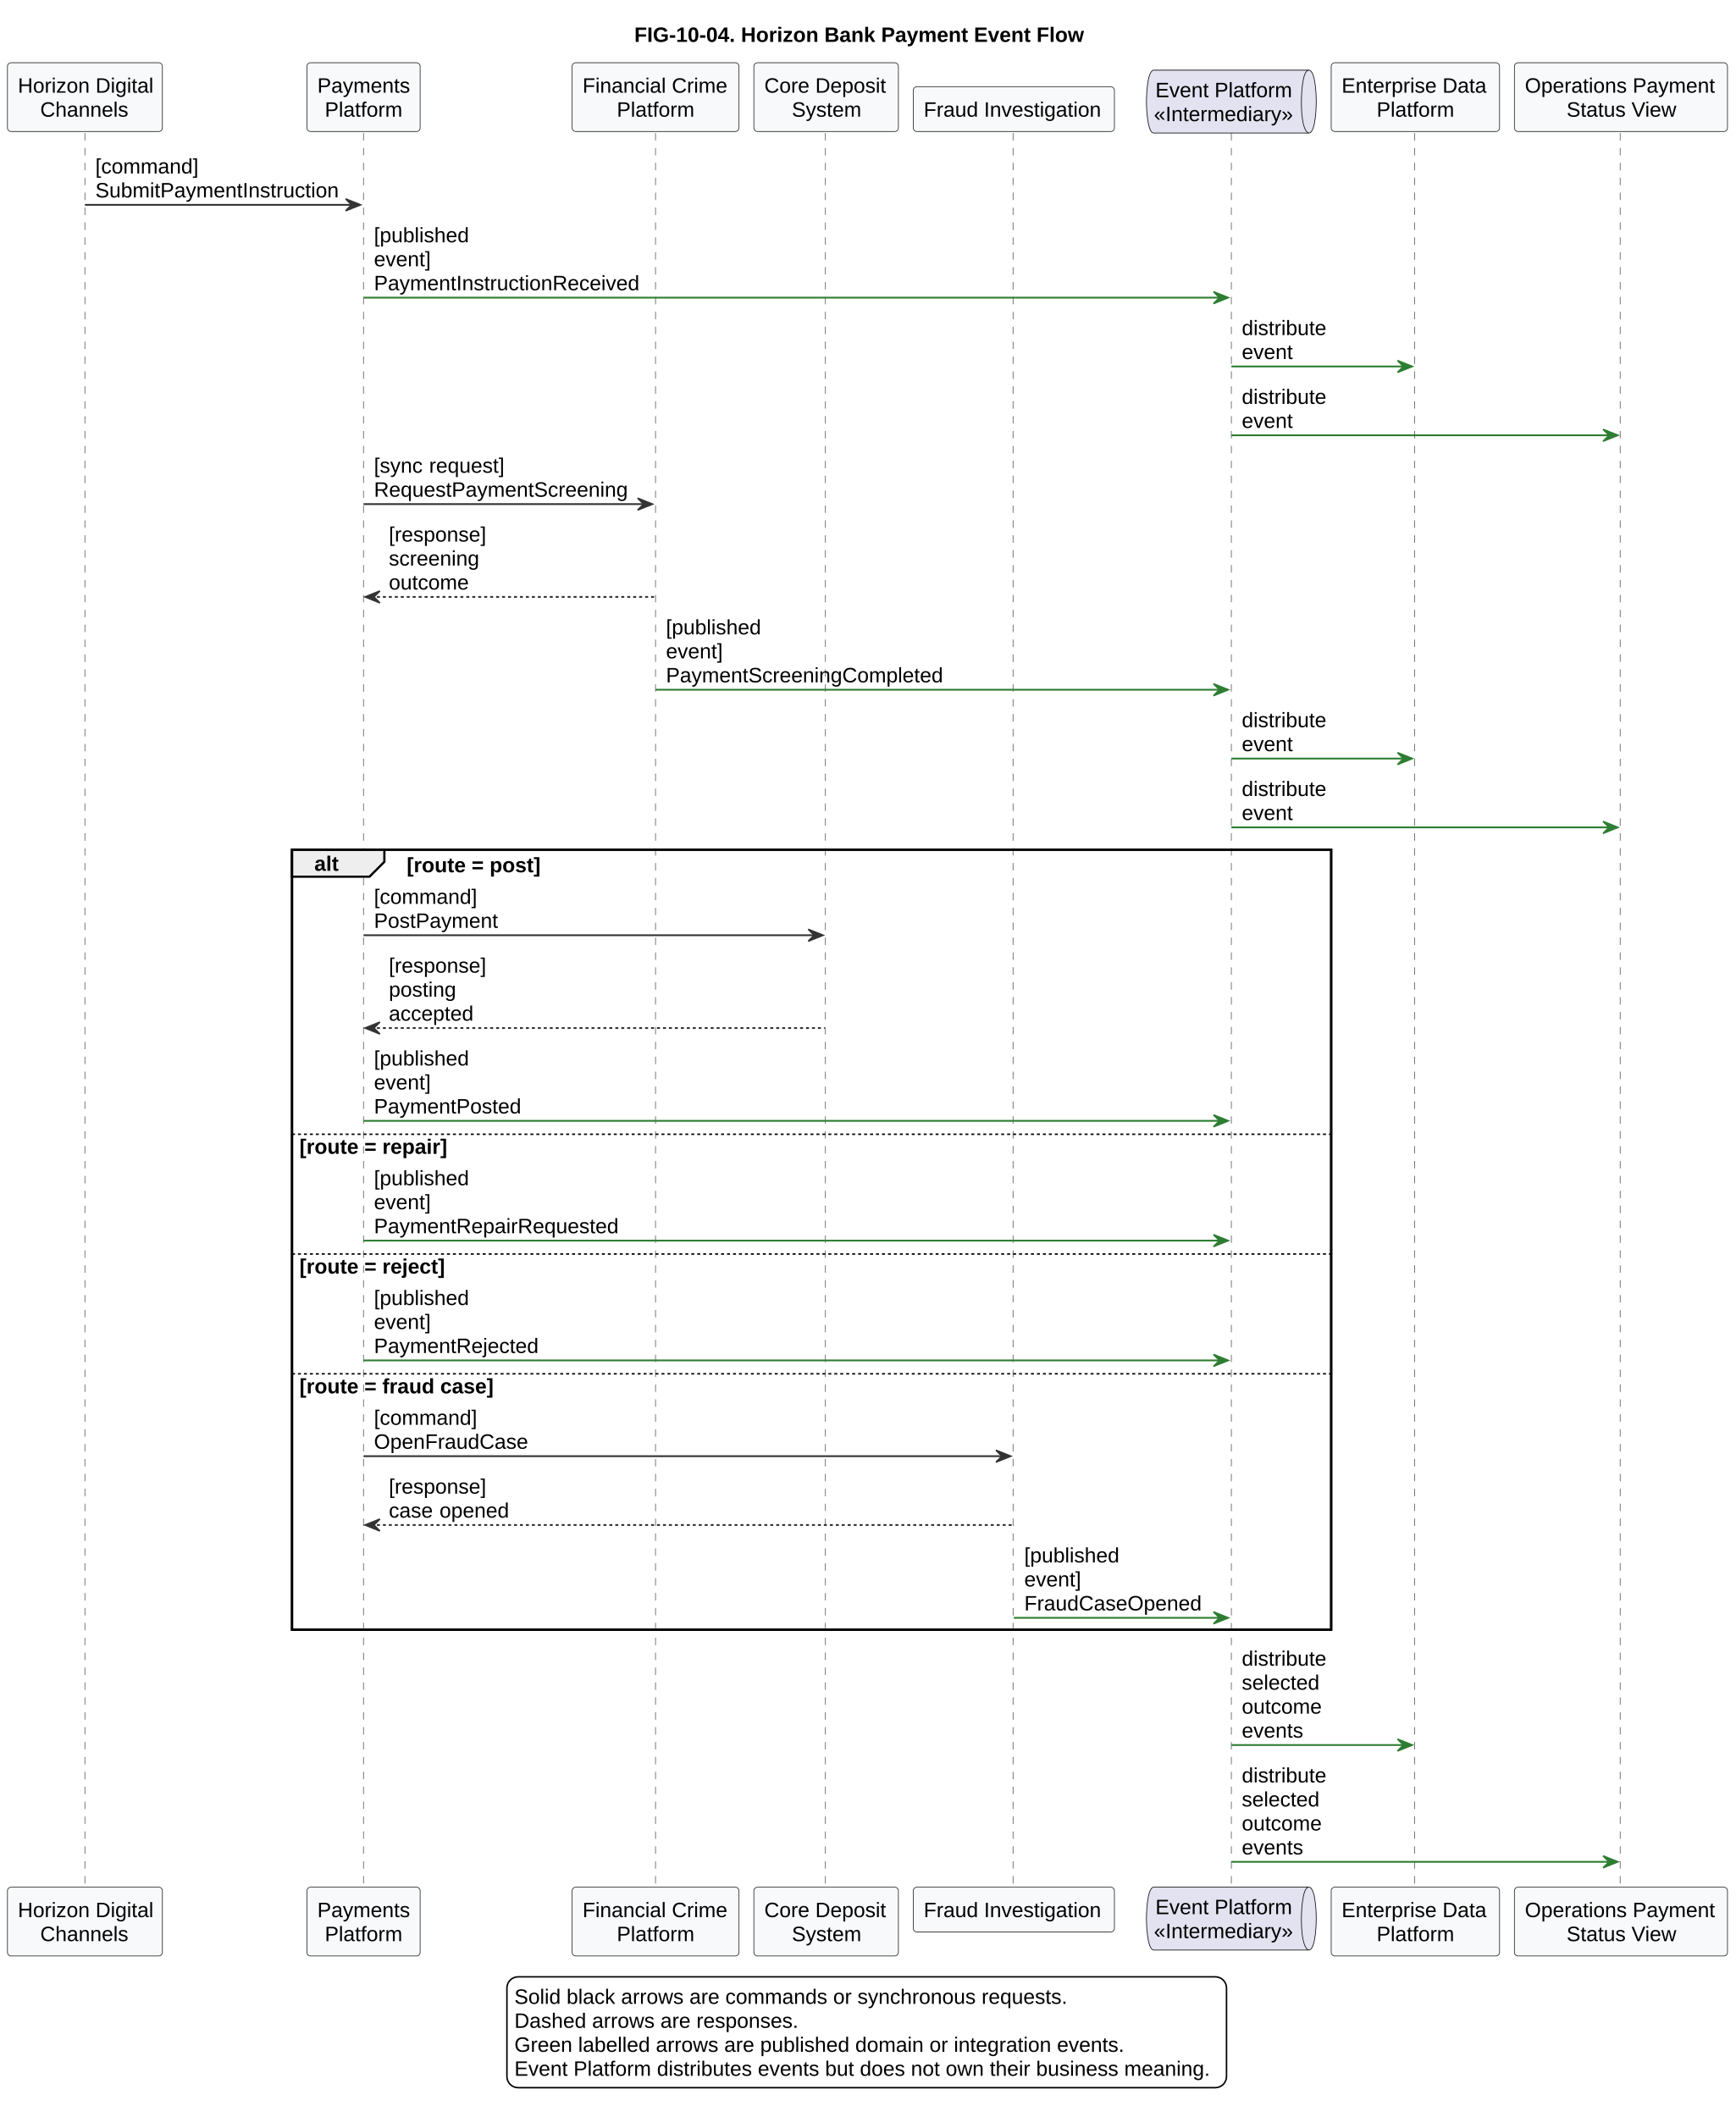
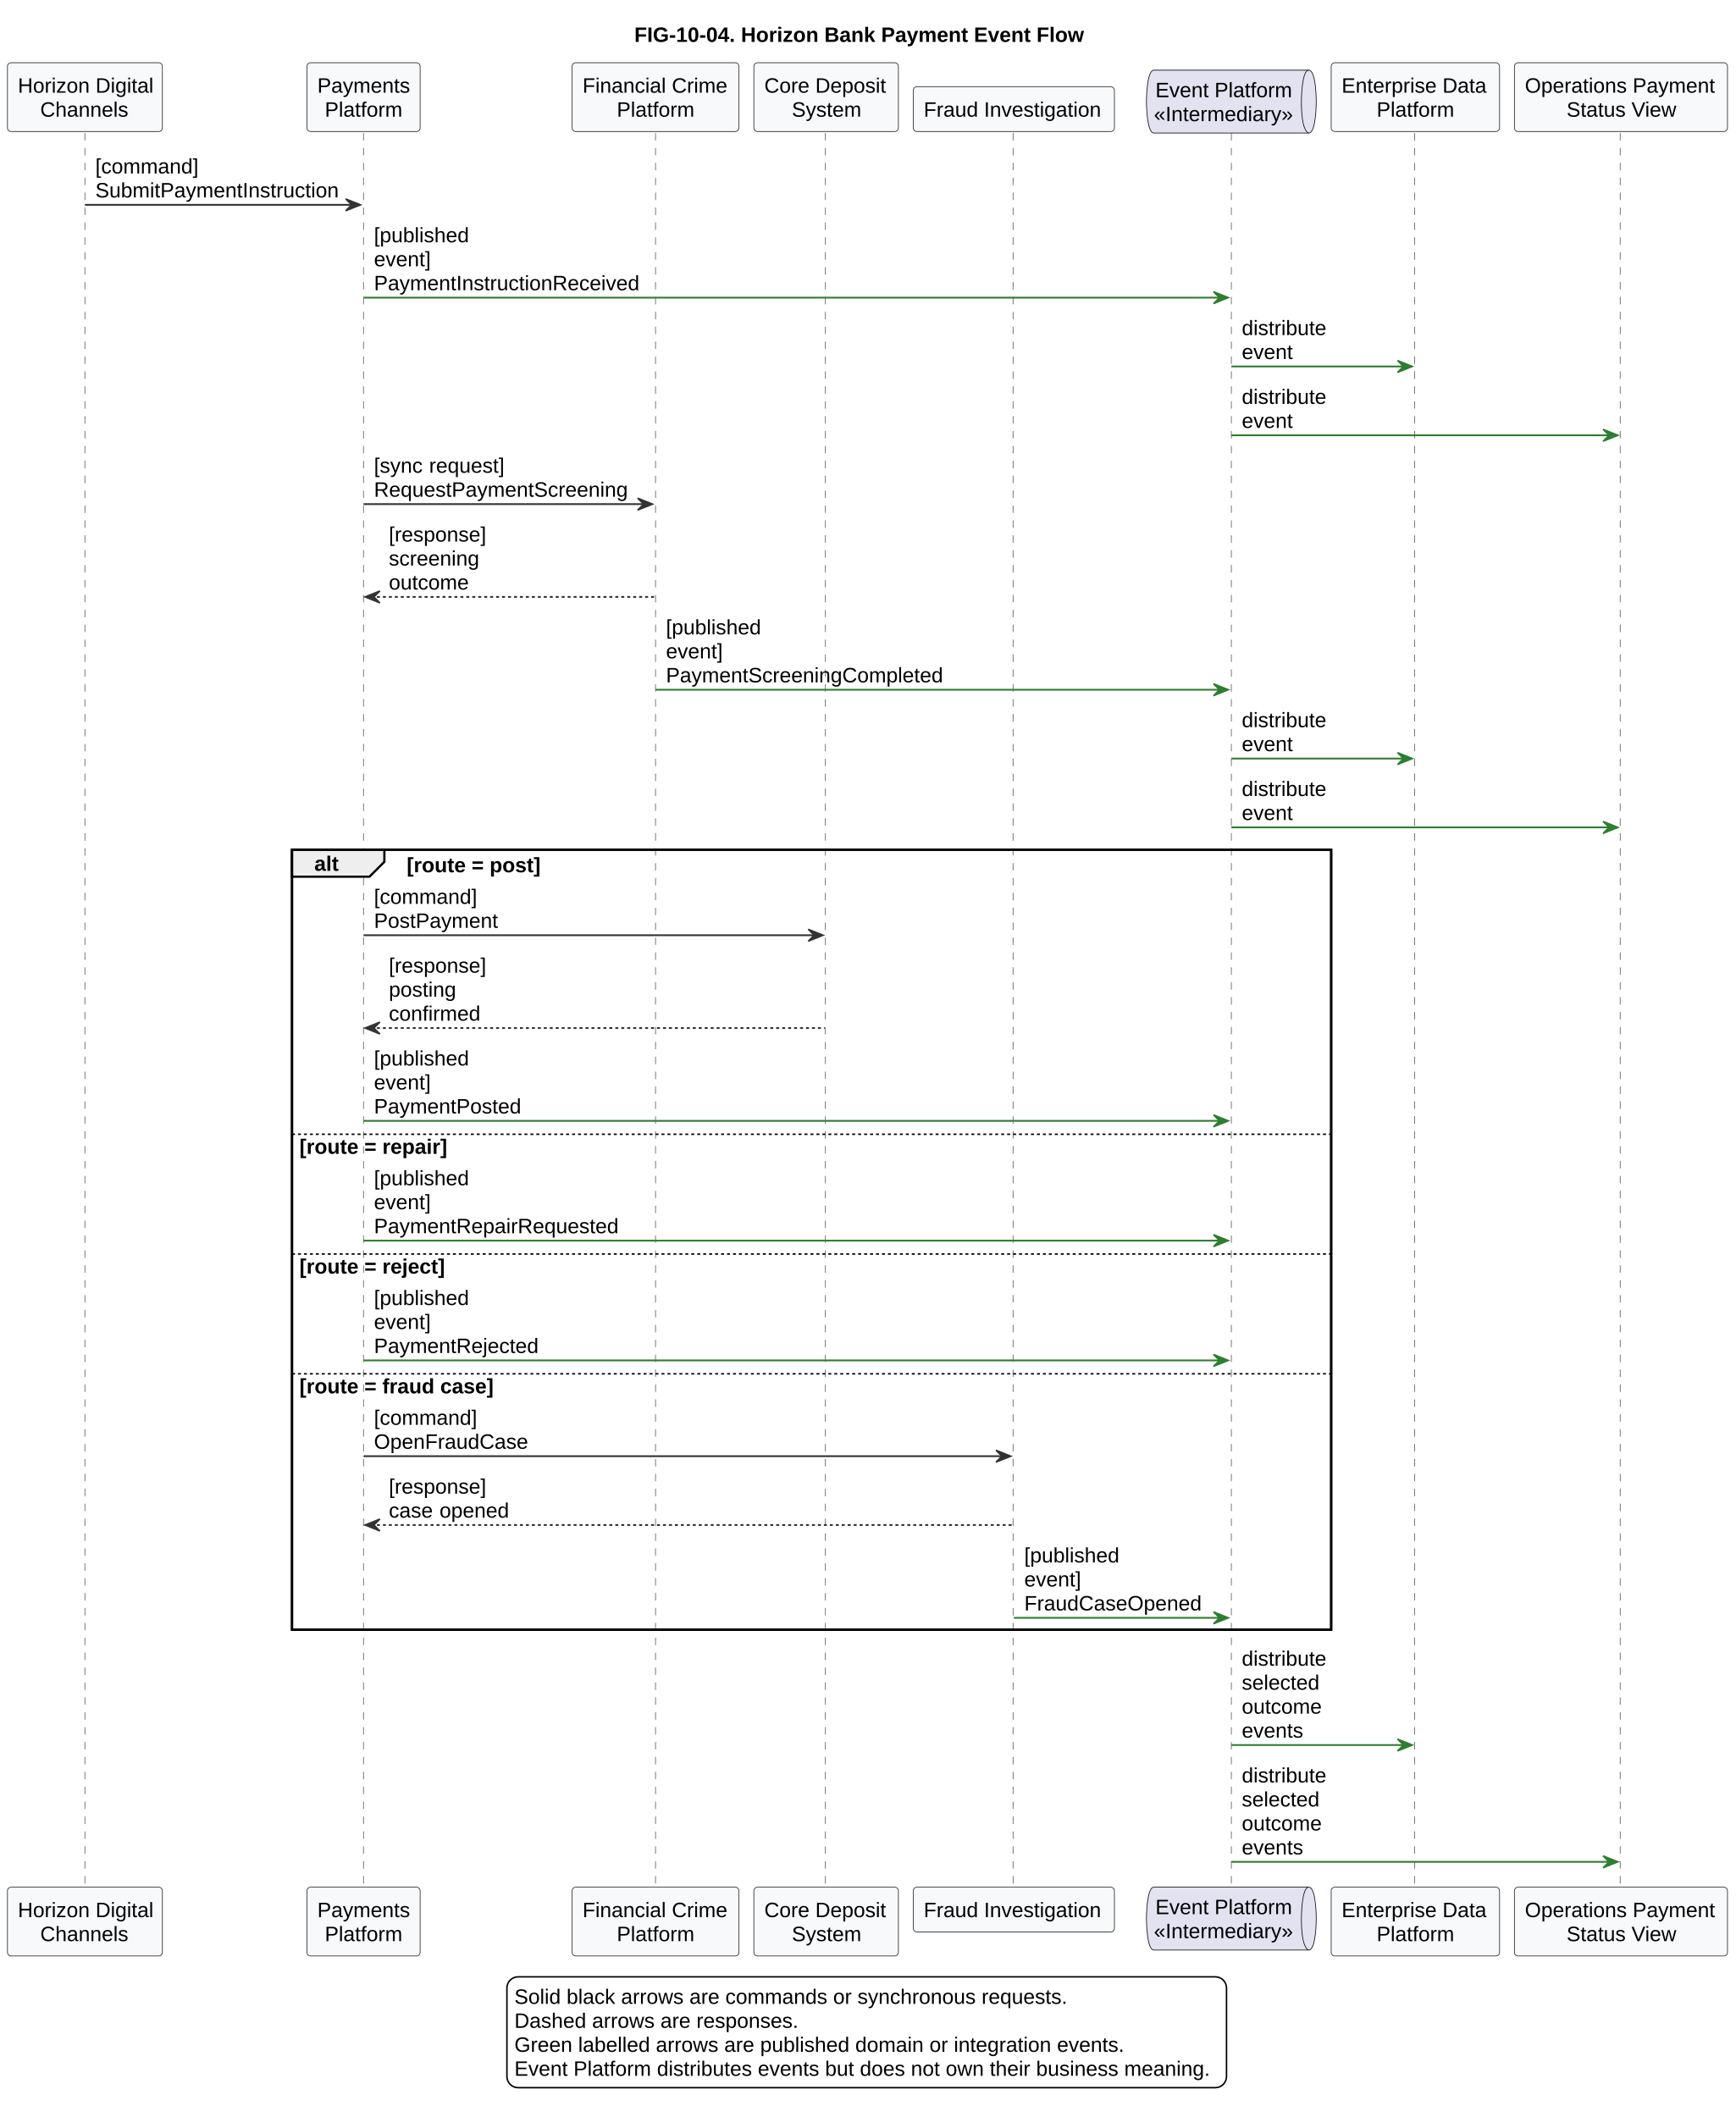
<svg xmlns="http://www.w3.org/2000/svg" contentStyleType="text/css" height="1421px" preserveAspectRatio="none" style="width:1165px;height:1421px;background:#FFFFFF;" version="1.1" viewBox="0 0 1165 1421" width="1165px" zoomAndPan="magnify">
  <defs />
  <g>
    <text fill="#000000" font-family="Arial" font-size="14" font-weight="bold" lengthAdjust="spacing" textLength="312" x="425.75" y="28.132">FIG-10-04. Horizon Bank Payment Event Flow</text>
    <rect fill="none" height="523.564" style="stroke:#000000;stroke-width:1.5;" width="697.5" x="196" y="570.367" />
    <line style="stroke:#666666;stroke-width:0.5;stroke-dasharray:5.0,5.0;" x1="57" x2="57" y1="89.296" y2="1267.721" />
    <line style="stroke:#666666;stroke-width:0.5;stroke-dasharray:5.0,5.0;" x1="244" x2="244" y1="89.296" y2="1267.721" />
    <line style="stroke:#666666;stroke-width:0.5;stroke-dasharray:5.0,5.0;" x1="440" x2="440" y1="89.296" y2="1267.721" />
    <line style="stroke:#666666;stroke-width:0.5;stroke-dasharray:5.0,5.0;" x1="554" x2="554" y1="89.296" y2="1267.721" />
    <line style="stroke:#666666;stroke-width:0.5;stroke-dasharray:5.0,5.0;" x1="680" x2="680" y1="89.296" y2="1267.721" />
    <line style="stroke:#666666;stroke-width:0.5;stroke-dasharray:5.0,5.0;" x1="826.5" x2="826.5" y1="89.296" y2="1267.721" />
    <line style="stroke:#666666;stroke-width:0.5;stroke-dasharray:5.0,5.0;" x1="949.5" x2="949.5" y1="89.296" y2="1267.721" />
    <line style="stroke:#666666;stroke-width:0.5;stroke-dasharray:5.0,5.0;" x1="1087.5" x2="1087.5" y1="89.296" y2="1267.721" />
    <rect fill="#F7F9FB" height="46.197" rx="2.5" ry="2.5" style="stroke:#333333;stroke-width:0.5;" width="104" x="5" y="42.099" />
    <text fill="#000000" font-family="Arial" font-size="14" lengthAdjust="spacing" textLength="90" x="12" y="62.23">Horizon Digital</text>
    <text fill="#000000" font-family="Arial" font-size="14" lengthAdjust="spacing" textLength="60" x="27" y="78.329">Channels</text>
    <rect fill="#F7F9FB" height="46.197" rx="2.5" ry="2.5" style="stroke:#333333;stroke-width:0.5;" width="104" x="5" y="1266.721" />
    <text fill="#000000" font-family="Arial" font-size="14" lengthAdjust="spacing" textLength="90" x="12" y="1286.852">Horizon Digital</text>
    <text fill="#000000" font-family="Arial" font-size="14" lengthAdjust="spacing" textLength="60" x="27" y="1302.951">Channels</text>
    <rect fill="#F7F9FB" height="46.197" rx="2.5" ry="2.5" style="stroke:#333333;stroke-width:0.5;" width="76" x="206" y="42.099" />
    <text fill="#000000" font-family="Arial" font-size="14" lengthAdjust="spacing" textLength="62" x="213" y="62.23">Payments</text>
    <text fill="#000000" font-family="Arial" font-size="14" lengthAdjust="spacing" textLength="52" x="218" y="78.329">Platform</text>
    <rect fill="#F7F9FB" height="46.197" rx="2.5" ry="2.5" style="stroke:#333333;stroke-width:0.5;" width="76" x="206" y="1266.721" />
    <text fill="#000000" font-family="Arial" font-size="14" lengthAdjust="spacing" textLength="62" x="213" y="1286.852">Payments</text>
    <text fill="#000000" font-family="Arial" font-size="14" lengthAdjust="spacing" textLength="52" x="218" y="1302.951">Platform</text>
    <rect fill="#F7F9FB" height="46.197" rx="2.5" ry="2.5" style="stroke:#333333;stroke-width:0.5;" width="112" x="384" y="42.099" />
    <text fill="#000000" font-family="Arial" font-size="14" lengthAdjust="spacing" textLength="98" x="391" y="62.23">Financial Crime</text>
    <text fill="#000000" font-family="Arial" font-size="14" lengthAdjust="spacing" textLength="52" x="414" y="78.329">Platform</text>
    <rect fill="#F7F9FB" height="46.197" rx="2.5" ry="2.5" style="stroke:#333333;stroke-width:0.5;" width="112" x="384" y="1266.721" />
    <text fill="#000000" font-family="Arial" font-size="14" lengthAdjust="spacing" textLength="98" x="391" y="1286.852">Financial Crime</text>
    <text fill="#000000" font-family="Arial" font-size="14" lengthAdjust="spacing" textLength="52" x="414" y="1302.951">Platform</text>
    <rect fill="#F7F9FB" height="46.197" rx="2.5" ry="2.5" style="stroke:#333333;stroke-width:0.5;" width="97" x="506" y="42.099" />
    <text fill="#000000" font-family="Arial" font-size="14" lengthAdjust="spacing" textLength="83" x="513" y="62.23">Core Deposit</text>
    <text fill="#000000" font-family="Arial" font-size="14" lengthAdjust="spacing" textLength="46" x="531.5" y="78.329">System</text>
    <rect fill="#F7F9FB" height="46.197" rx="2.5" ry="2.5" style="stroke:#333333;stroke-width:0.5;" width="97" x="506" y="1266.721" />
    <text fill="#000000" font-family="Arial" font-size="14" lengthAdjust="spacing" textLength="83" x="513" y="1286.852">Core Deposit</text>
    <text fill="#000000" font-family="Arial" font-size="14" lengthAdjust="spacing" textLength="46" x="531.5" y="1302.951">System</text>
    <rect fill="#F7F9FB" height="30.099" rx="2.5" ry="2.5" style="stroke:#333333;stroke-width:0.5;" width="135" x="613" y="58.197" />
    <text fill="#000000" font-family="Arial" font-size="14" lengthAdjust="spacing" textLength="121" x="620" y="78.329">Fraud Investigation</text>
    <rect fill="#F7F9FB" height="30.099" rx="2.5" ry="2.5" style="stroke:#333333;stroke-width:0.5;" width="135" x="613" y="1266.721" />
    <text fill="#000000" font-family="Arial" font-size="14" lengthAdjust="spacing" textLength="121" x="620" y="1286.852">Fraud Investigation</text>
    <path d="M774.5,47.099 L878.5,47.099 C883.5,47.099 883.5,68.197 883.5,68.197 C883.5,68.197 883.5,89.296 878.5,89.296 L774.5,89.296 C769.5,89.296 769.5,68.197 769.5,68.197 C769.5,68.197 769.5,47.099 774.5,47.099 " fill="#E2E2F0" style="stroke:#181818;stroke-width:0.5;" />
    <path d="M878.5,47.099 C873.5,47.099 873.5,68.197 873.5,68.197 C873.5,89.296 878.5,89.296 878.5,89.296 " fill="none" style="stroke:#181818;stroke-width:0.5;" />
    <text fill="#000000" font-family="Arial" font-size="14" lengthAdjust="spacing" textLength="92" x="775.5" y="65.231">Event Platform</text>
    <text fill="#000000" font-family="Arial" font-size="14" lengthAdjust="spacing" textLength="94" x="774.5" y="81.329">«Intermediary»</text>
    <path d="M774.5,1266.721 L878.5,1266.721 C883.5,1266.721 883.5,1287.819 883.5,1287.819 C883.5,1287.819 883.5,1308.918 878.5,1308.918 L774.5,1308.918 C769.5,1308.918 769.5,1287.819 769.5,1287.819 C769.5,1287.819 769.5,1266.721 774.5,1266.721 " fill="#E2E2F0" style="stroke:#181818;stroke-width:0.5;" />
    <path d="M878.5,1266.721 C873.5,1266.721 873.5,1287.819 873.5,1287.819 C873.5,1308.918 878.5,1308.918 878.5,1308.918 " fill="none" style="stroke:#181818;stroke-width:0.5;" />
    <text fill="#000000" font-family="Arial" font-size="14" lengthAdjust="spacing" textLength="92" x="775.5" y="1284.852">Event Platform</text>
    <text fill="#000000" font-family="Arial" font-size="14" lengthAdjust="spacing" textLength="94" x="774.5" y="1300.951">«Intermediary»</text>
    <rect fill="#F7F9FB" height="46.197" rx="2.5" ry="2.5" style="stroke:#333333;stroke-width:0.5;" width="113" x="893.5" y="42.099" />
    <text fill="#000000" font-family="Arial" font-size="14" lengthAdjust="spacing" textLength="99" x="900.5" y="62.23">Enterprise Data</text>
    <text fill="#000000" font-family="Arial" font-size="14" lengthAdjust="spacing" textLength="52" x="924" y="78.329">Platform</text>
    <rect fill="#F7F9FB" height="46.197" rx="2.5" ry="2.5" style="stroke:#333333;stroke-width:0.5;" width="113" x="893.5" y="1266.721" />
    <text fill="#000000" font-family="Arial" font-size="14" lengthAdjust="spacing" textLength="99" x="900.5" y="1286.852">Enterprise Data</text>
    <text fill="#000000" font-family="Arial" font-size="14" lengthAdjust="spacing" textLength="52" x="924" y="1302.951">Platform</text>
    <rect fill="#F7F9FB" height="46.197" rx="2.5" ry="2.5" style="stroke:#333333;stroke-width:0.5;" width="143" x="1016.5" y="42.099" />
    <text fill="#000000" font-family="Arial" font-size="14" lengthAdjust="spacing" textLength="129" x="1023.5" y="62.23">Operations Payment</text>
    <text fill="#000000" font-family="Arial" font-size="14" lengthAdjust="spacing" textLength="73" x="1051.5" y="78.329">Status View</text>
    <rect fill="#F7F9FB" height="46.197" rx="2.5" ry="2.5" style="stroke:#333333;stroke-width:0.5;" width="143" x="1016.5" y="1266.721" />
    <text fill="#000000" font-family="Arial" font-size="14" lengthAdjust="spacing" textLength="129" x="1023.5" y="1286.852">Operations Payment</text>
    <text fill="#000000" font-family="Arial" font-size="14" lengthAdjust="spacing" textLength="73" x="1051.5" y="1302.951">Status View</text>
    <polygon fill="#333333" points="232,133.493,242,137.493,232,141.493,236,137.493" style="stroke:#333333;stroke-width:1.0;" />
    <line style="stroke:#333333;stroke-width:1.2;" x1="57" x2="238" y1="137.493" y2="137.493" />
    <text fill="#000000" font-family="Arial" font-size="14" lengthAdjust="spacing" textLength="69" x="64" y="116.428">[command]</text>
    <text fill="#000000" font-family="Arial" font-size="14" lengthAdjust="spacing" textLength="163" x="64" y="132.526">SubmitPaymentInstruction</text>
    <polygon fill="#2E7D32" points="814.5,195.789,824.5,199.789,814.5,203.789,818.5,199.789" style="stroke:#2E7D32;stroke-width:1.0;" />
    <line style="stroke:#2E7D32;stroke-width:1.2;" x1="244" x2="820.5" y1="199.789" y2="199.789" />
    <text fill="#000000" font-family="Arial" font-size="14" lengthAdjust="spacing" textLength="65" x="251" y="162.625">[published</text>
    <text fill="#000000" font-family="Arial" font-size="14" lengthAdjust="spacing" textLength="39" x="251" y="178.724">event]</text>
    <text fill="#000000" font-family="Arial" font-size="14" lengthAdjust="spacing" textLength="179" x="251" y="194.822">PaymentInstructionReceived</text>
    <polygon fill="#2E7D32" points="938,241.986,948,245.986,938,249.986,942,245.986" style="stroke:#2E7D32;stroke-width:1.0;" />
    <line style="stroke:#2E7D32;stroke-width:1.2;" x1="826.5" x2="944" y1="245.986" y2="245.986" />
    <text fill="#000000" font-family="Arial" font-size="14" lengthAdjust="spacing" textLength="58" x="833.5" y="224.921">distribute</text>
    <text fill="#000000" font-family="Arial" font-size="14" lengthAdjust="spacing" textLength="35" x="833.5" y="241.019">event</text>
    <polygon fill="#2E7D32" points="1076,288.184,1086,292.184,1076,296.184,1080,292.184" style="stroke:#2E7D32;stroke-width:1.0;" />
    <line style="stroke:#2E7D32;stroke-width:1.2;" x1="826.5" x2="1082" y1="292.184" y2="292.184" />
    <text fill="#000000" font-family="Arial" font-size="14" lengthAdjust="spacing" textLength="58" x="833.5" y="271.118">distribute</text>
    <text fill="#000000" font-family="Arial" font-size="14" lengthAdjust="spacing" textLength="35" x="833.5" y="287.217">event</text>
    <polygon fill="#333333" points="428,334.381,438,338.381,428,342.381,432,338.381" style="stroke:#333333;stroke-width:1.0;" />
    <line style="stroke:#333333;stroke-width:1.2;" x1="244" x2="434" y1="338.381" y2="338.381" />
    <text fill="#000000" font-family="Arial" font-size="14" lengthAdjust="spacing" textLength="33" x="251" y="317.315">[sync</text>
    <text fill="#000000" font-family="Arial" font-size="14" lengthAdjust="spacing" textLength="4" x="284" y="317.315"> </text>
    <text fill="#000000" font-family="Arial" font-size="14" lengthAdjust="spacing" textLength="52" x="288" y="317.315">request]</text>
    <text fill="#000000" font-family="Arial" font-size="14" lengthAdjust="spacing" textLength="172" x="251" y="333.414">RequestPaymentScreening</text>
    <polygon fill="#333333" points="255,396.677,245,400.677,255,404.677,251,400.677" style="stroke:#333333;stroke-width:1.0;" />
    <line style="stroke:#333333;stroke-width:1.2;stroke-dasharray:2.0,2.0;" x1="249" x2="439" y1="400.677" y2="400.677" />
    <text fill="#000000" font-family="Arial" font-size="14" lengthAdjust="spacing" textLength="67" x="261" y="363.513">[response]</text>
    <text fill="#000000" font-family="Arial" font-size="14" lengthAdjust="spacing" textLength="62" x="261" y="379.611">screening</text>
    <text fill="#000000" font-family="Arial" font-size="14" lengthAdjust="spacing" textLength="54" x="261" y="395.71">outcome</text>
    <polygon fill="#2E7D32" points="814.5,458.973,824.5,462.973,814.5,466.973,818.5,462.973" style="stroke:#2E7D32;stroke-width:1.0;" />
    <line style="stroke:#2E7D32;stroke-width:1.2;" x1="440" x2="820.5" y1="462.973" y2="462.973" />
    <text fill="#000000" font-family="Arial" font-size="14" lengthAdjust="spacing" textLength="65" x="447" y="425.809">[published</text>
    <text fill="#000000" font-family="Arial" font-size="14" lengthAdjust="spacing" textLength="39" x="447" y="441.907">event]</text>
    <text fill="#000000" font-family="Arial" font-size="14" lengthAdjust="spacing" textLength="187" x="447" y="458.006">PaymentScreeningCompleted</text>
    <polygon fill="#2E7D32" points="938,505.17,948,509.17,938,513.17,942,509.17" style="stroke:#2E7D32;stroke-width:1.0;" />
    <line style="stroke:#2E7D32;stroke-width:1.2;" x1="826.5" x2="944" y1="509.17" y2="509.17" />
    <text fill="#000000" font-family="Arial" font-size="14" lengthAdjust="spacing" textLength="58" x="833.5" y="488.104">distribute</text>
    <text fill="#000000" font-family="Arial" font-size="14" lengthAdjust="spacing" textLength="35" x="833.5" y="504.203">event</text>
    <polygon fill="#2E7D32" points="1076,551.367,1086,555.367,1076,559.367,1080,555.367" style="stroke:#2E7D32;stroke-width:1.0;" />
    <line style="stroke:#2E7D32;stroke-width:1.2;" x1="826.5" x2="1082" y1="555.367" y2="555.367" />
    <text fill="#000000" font-family="Arial" font-size="14" lengthAdjust="spacing" textLength="58" x="833.5" y="534.302">distribute</text>
    <text fill="#000000" font-family="Arial" font-size="14" lengthAdjust="spacing" textLength="35" x="833.5" y="550.4">event</text>
    <path d="M196,570.367 L258,570.367 L258,578.466 L248,588.466 L196,588.466 L196,570.367 " fill="#EEEEEE" style="stroke:#000000;stroke-width:1.5;" />
    <rect fill="none" height="523.564" style="stroke:#000000;stroke-width:1.5;" width="697.5" x="196" y="570.367" />
    <text fill="#000000" font-family="Arial" font-size="14" font-weight="bold" lengthAdjust="spacing" textLength="17" x="211" y="584.499">alt</text>
    <text fill="#000000" font-family="Arial" font-size="14" font-weight="bold" lengthAdjust="spacing" textLength="95" x="273" y="585.499">[route = post]</text>
    <polygon fill="#333333" points="542.5,623.762,552.5,627.762,542.5,631.762,546.5,627.762" style="stroke:#333333;stroke-width:1.0;" />
    <line style="stroke:#333333;stroke-width:1.2;" x1="244" x2="548.5" y1="627.762" y2="627.762" />
    <text fill="#000000" font-family="Arial" font-size="14" lengthAdjust="spacing" textLength="69" x="251" y="606.696">[command]</text>
    <text fill="#000000" font-family="Arial" font-size="14" lengthAdjust="spacing" textLength="83" x="251" y="622.795">PostPayment</text>
    <polygon fill="#333333" points="255,686.058,245,690.058,255,694.058,251,690.058" style="stroke:#333333;stroke-width:1.0;" />
    <line style="stroke:#333333;stroke-width:1.2;stroke-dasharray:2.0,2.0;" x1="249" x2="553.5" y1="690.058" y2="690.058" />
    <text fill="#000000" font-family="Arial" font-size="14" lengthAdjust="spacing" textLength="67" x="261" y="652.894">[response]</text>
    <text fill="#000000" font-family="Arial" font-size="14" lengthAdjust="spacing" textLength="46" x="261" y="668.992">posting</text>
-     <text fill="#000000" font-family="Arial" font-size="14" lengthAdjust="spacing" textLength="58" x="261" y="685.091">accepted</text>
+     <text fill="#000000" font-family="Arial" font-size="14" lengthAdjust="spacing" textLength="62" x="261" y="685.091">confirmed</text>
    <polygon fill="#2E7D32" points="814.5,748.354,824.5,752.354,814.5,756.354,818.5,752.354" style="stroke:#2E7D32;stroke-width:1.0;" />
    <line style="stroke:#2E7D32;stroke-width:1.2;" x1="244" x2="820.5" y1="752.354" y2="752.354" />
    <text fill="#000000" font-family="Arial" font-size="14" lengthAdjust="spacing" textLength="65" x="251" y="715.189">[published</text>
    <text fill="#000000" font-family="Arial" font-size="14" lengthAdjust="spacing" textLength="39" x="251" y="731.288">event]</text>
    <text fill="#000000" font-family="Arial" font-size="14" lengthAdjust="spacing" textLength="99" x="251" y="747.387">PaymentPosted</text>
    <line style="stroke:#000000;stroke-width:1.0;stroke-dasharray:2.0,2.0;" x1="196" x2="893.5" y1="761.354" y2="761.354" />
    <text fill="#000000" font-family="Arial" font-size="14" font-weight="bold" lengthAdjust="spacing" textLength="106" x="201" y="774.485">[route = repair]</text>
    <polygon fill="#2E7D32" points="814.5,828.748,824.5,832.748,814.5,836.748,818.5,832.748" style="stroke:#2E7D32;stroke-width:1.0;" />
    <line style="stroke:#2E7D32;stroke-width:1.2;" x1="244" x2="820.5" y1="832.748" y2="832.748" />
    <text fill="#000000" font-family="Arial" font-size="14" lengthAdjust="spacing" textLength="65" x="251" y="795.584">[published</text>
    <text fill="#000000" font-family="Arial" font-size="14" lengthAdjust="spacing" textLength="39" x="251" y="811.683">event]</text>
    <text fill="#000000" font-family="Arial" font-size="14" lengthAdjust="spacing" textLength="166" x="251" y="827.781">PaymentRepairRequested</text>
    <line style="stroke:#000000;stroke-width:1.0;stroke-dasharray:2.0,2.0;" x1="196" x2="893.5" y1="841.748" y2="841.748" />
    <text fill="#000000" font-family="Arial" font-size="14" font-weight="bold" lengthAdjust="spacing" textLength="105" x="201" y="854.88">[route = reject]</text>
    <polygon fill="#2E7D32" points="814.5,909.143,824.5,913.143,814.5,917.143,818.5,913.143" style="stroke:#2E7D32;stroke-width:1.0;" />
    <line style="stroke:#2E7D32;stroke-width:1.2;" x1="244" x2="820.5" y1="913.143" y2="913.143" />
    <text fill="#000000" font-family="Arial" font-size="14" lengthAdjust="spacing" textLength="65" x="251" y="875.979">[published</text>
    <text fill="#000000" font-family="Arial" font-size="14" lengthAdjust="spacing" textLength="39" x="251" y="892.077">event]</text>
    <text fill="#000000" font-family="Arial" font-size="14" lengthAdjust="spacing" textLength="111" x="251" y="908.176">PaymentRejected</text>
    <line style="stroke:#000000;stroke-width:1.0;stroke-dasharray:2.0,2.0;" x1="196" x2="893.5" y1="922.143" y2="922.143" />
    <text fill="#000000" font-family="Arial" font-size="14" font-weight="bold" lengthAdjust="spacing" textLength="138" x="201" y="935.274">[route = fraud case]</text>
    <polygon fill="#333333" points="668.5,973.438,678.5,977.438,668.5,981.438,672.5,977.438" style="stroke:#333333;stroke-width:1.0;" />
    <line style="stroke:#333333;stroke-width:1.2;" x1="244" x2="674.5" y1="977.438" y2="977.438" />
    <text fill="#000000" font-family="Arial" font-size="14" lengthAdjust="spacing" textLength="69" x="251" y="956.373">[command]</text>
    <text fill="#000000" font-family="Arial" font-size="14" lengthAdjust="spacing" textLength="106" x="251" y="972.472">OpenFraudCase</text>
    <polygon fill="#333333" points="255,1019.636,245,1023.636,255,1027.636,251,1023.636" style="stroke:#333333;stroke-width:1.0;" />
    <line style="stroke:#333333;stroke-width:1.2;stroke-dasharray:2.0,2.0;" x1="249" x2="679.5" y1="1023.636" y2="1023.636" />
    <text fill="#000000" font-family="Arial" font-size="14" lengthAdjust="spacing" textLength="67" x="261" y="1002.57">[response]</text>
    <text fill="#000000" font-family="Arial" font-size="14" lengthAdjust="spacing" textLength="30" x="261" y="1018.669">case</text>
    <text fill="#000000" font-family="Arial" font-size="14" lengthAdjust="spacing" textLength="4" x="291" y="1018.669"> </text>
    <text fill="#000000" font-family="Arial" font-size="14" lengthAdjust="spacing" textLength="48" x="295" y="1018.669">opened</text>
    <polygon fill="#2E7D32" points="814.5,1081.932,824.5,1085.932,814.5,1089.932,818.5,1085.932" style="stroke:#2E7D32;stroke-width:1.0;" />
    <line style="stroke:#2E7D32;stroke-width:1.2;" x1="680.5" x2="820.5" y1="1085.932" y2="1085.932" />
    <text fill="#000000" font-family="Arial" font-size="14" lengthAdjust="spacing" textLength="65" x="687.5" y="1048.768">[published</text>
    <text fill="#000000" font-family="Arial" font-size="14" lengthAdjust="spacing" textLength="39" x="687.5" y="1064.866">event]</text>
    <text fill="#000000" font-family="Arial" font-size="14" lengthAdjust="spacing" textLength="122" x="687.5" y="1080.965">FraudCaseOpened</text>
    <polygon fill="#2E7D32" points="938,1167.326,948,1171.326,938,1175.326,942,1171.326" style="stroke:#2E7D32;stroke-width:1.0;" />
    <line style="stroke:#2E7D32;stroke-width:1.2;" x1="826.5" x2="944" y1="1171.326" y2="1171.326" />
    <text fill="#000000" font-family="Arial" font-size="14" lengthAdjust="spacing" textLength="58" x="833.5" y="1118.063">distribute</text>
    <text fill="#000000" font-family="Arial" font-size="14" lengthAdjust="spacing" textLength="53" x="833.5" y="1134.162">selected</text>
    <text fill="#000000" font-family="Arial" font-size="14" lengthAdjust="spacing" textLength="54" x="833.5" y="1150.261">outcome</text>
    <text fill="#000000" font-family="Arial" font-size="14" lengthAdjust="spacing" textLength="42" x="833.5" y="1166.359">events</text>
    <polygon fill="#2E7D32" points="1076,1245.721,1086,1249.721,1076,1253.721,1080,1249.721" style="stroke:#2E7D32;stroke-width:1.0;" />
    <line style="stroke:#2E7D32;stroke-width:1.2;" x1="826.5" x2="1082" y1="1249.721" y2="1249.721" />
    <text fill="#000000" font-family="Arial" font-size="14" lengthAdjust="spacing" textLength="58" x="833.5" y="1196.458">distribute</text>
    <text fill="#000000" font-family="Arial" font-size="14" lengthAdjust="spacing" textLength="53" x="833.5" y="1212.557">selected</text>
    <text fill="#000000" font-family="Arial" font-size="14" lengthAdjust="spacing" textLength="54" x="833.5" y="1228.655">outcome</text>
    <text fill="#000000" font-family="Arial" font-size="14" lengthAdjust="spacing" textLength="42" x="833.5" y="1244.754">events</text>
    <rect fill="none" height="74.394" id="_legend" rx="7.5" ry="7.5" style="stroke:#000000;stroke-width:1.0;" width="483" x="340.25" y="1326.918" />
    <text fill="#000000" font-family="Arial" font-size="14" lengthAdjust="spacing" textLength="376" x="345.25" y="1345.05">Solid black arrows are commands or synchronous requests.</text>
    <text fill="#000000" font-family="Arial" font-size="14" lengthAdjust="spacing" textLength="194" x="345.25" y="1361.148">Dashed arrows are responses.</text>
    <text fill="#000000" font-family="Arial" font-size="14" lengthAdjust="spacing" textLength="417" x="345.25" y="1377.247">Green labelled arrows are published domain or integration events.</text>
    <text fill="#000000" font-family="Arial" font-size="14" lengthAdjust="spacing" textLength="473" x="345.25" y="1393.346">Event Platform distributes events but does not own their business meaning.</text>
  </g>
</svg>
